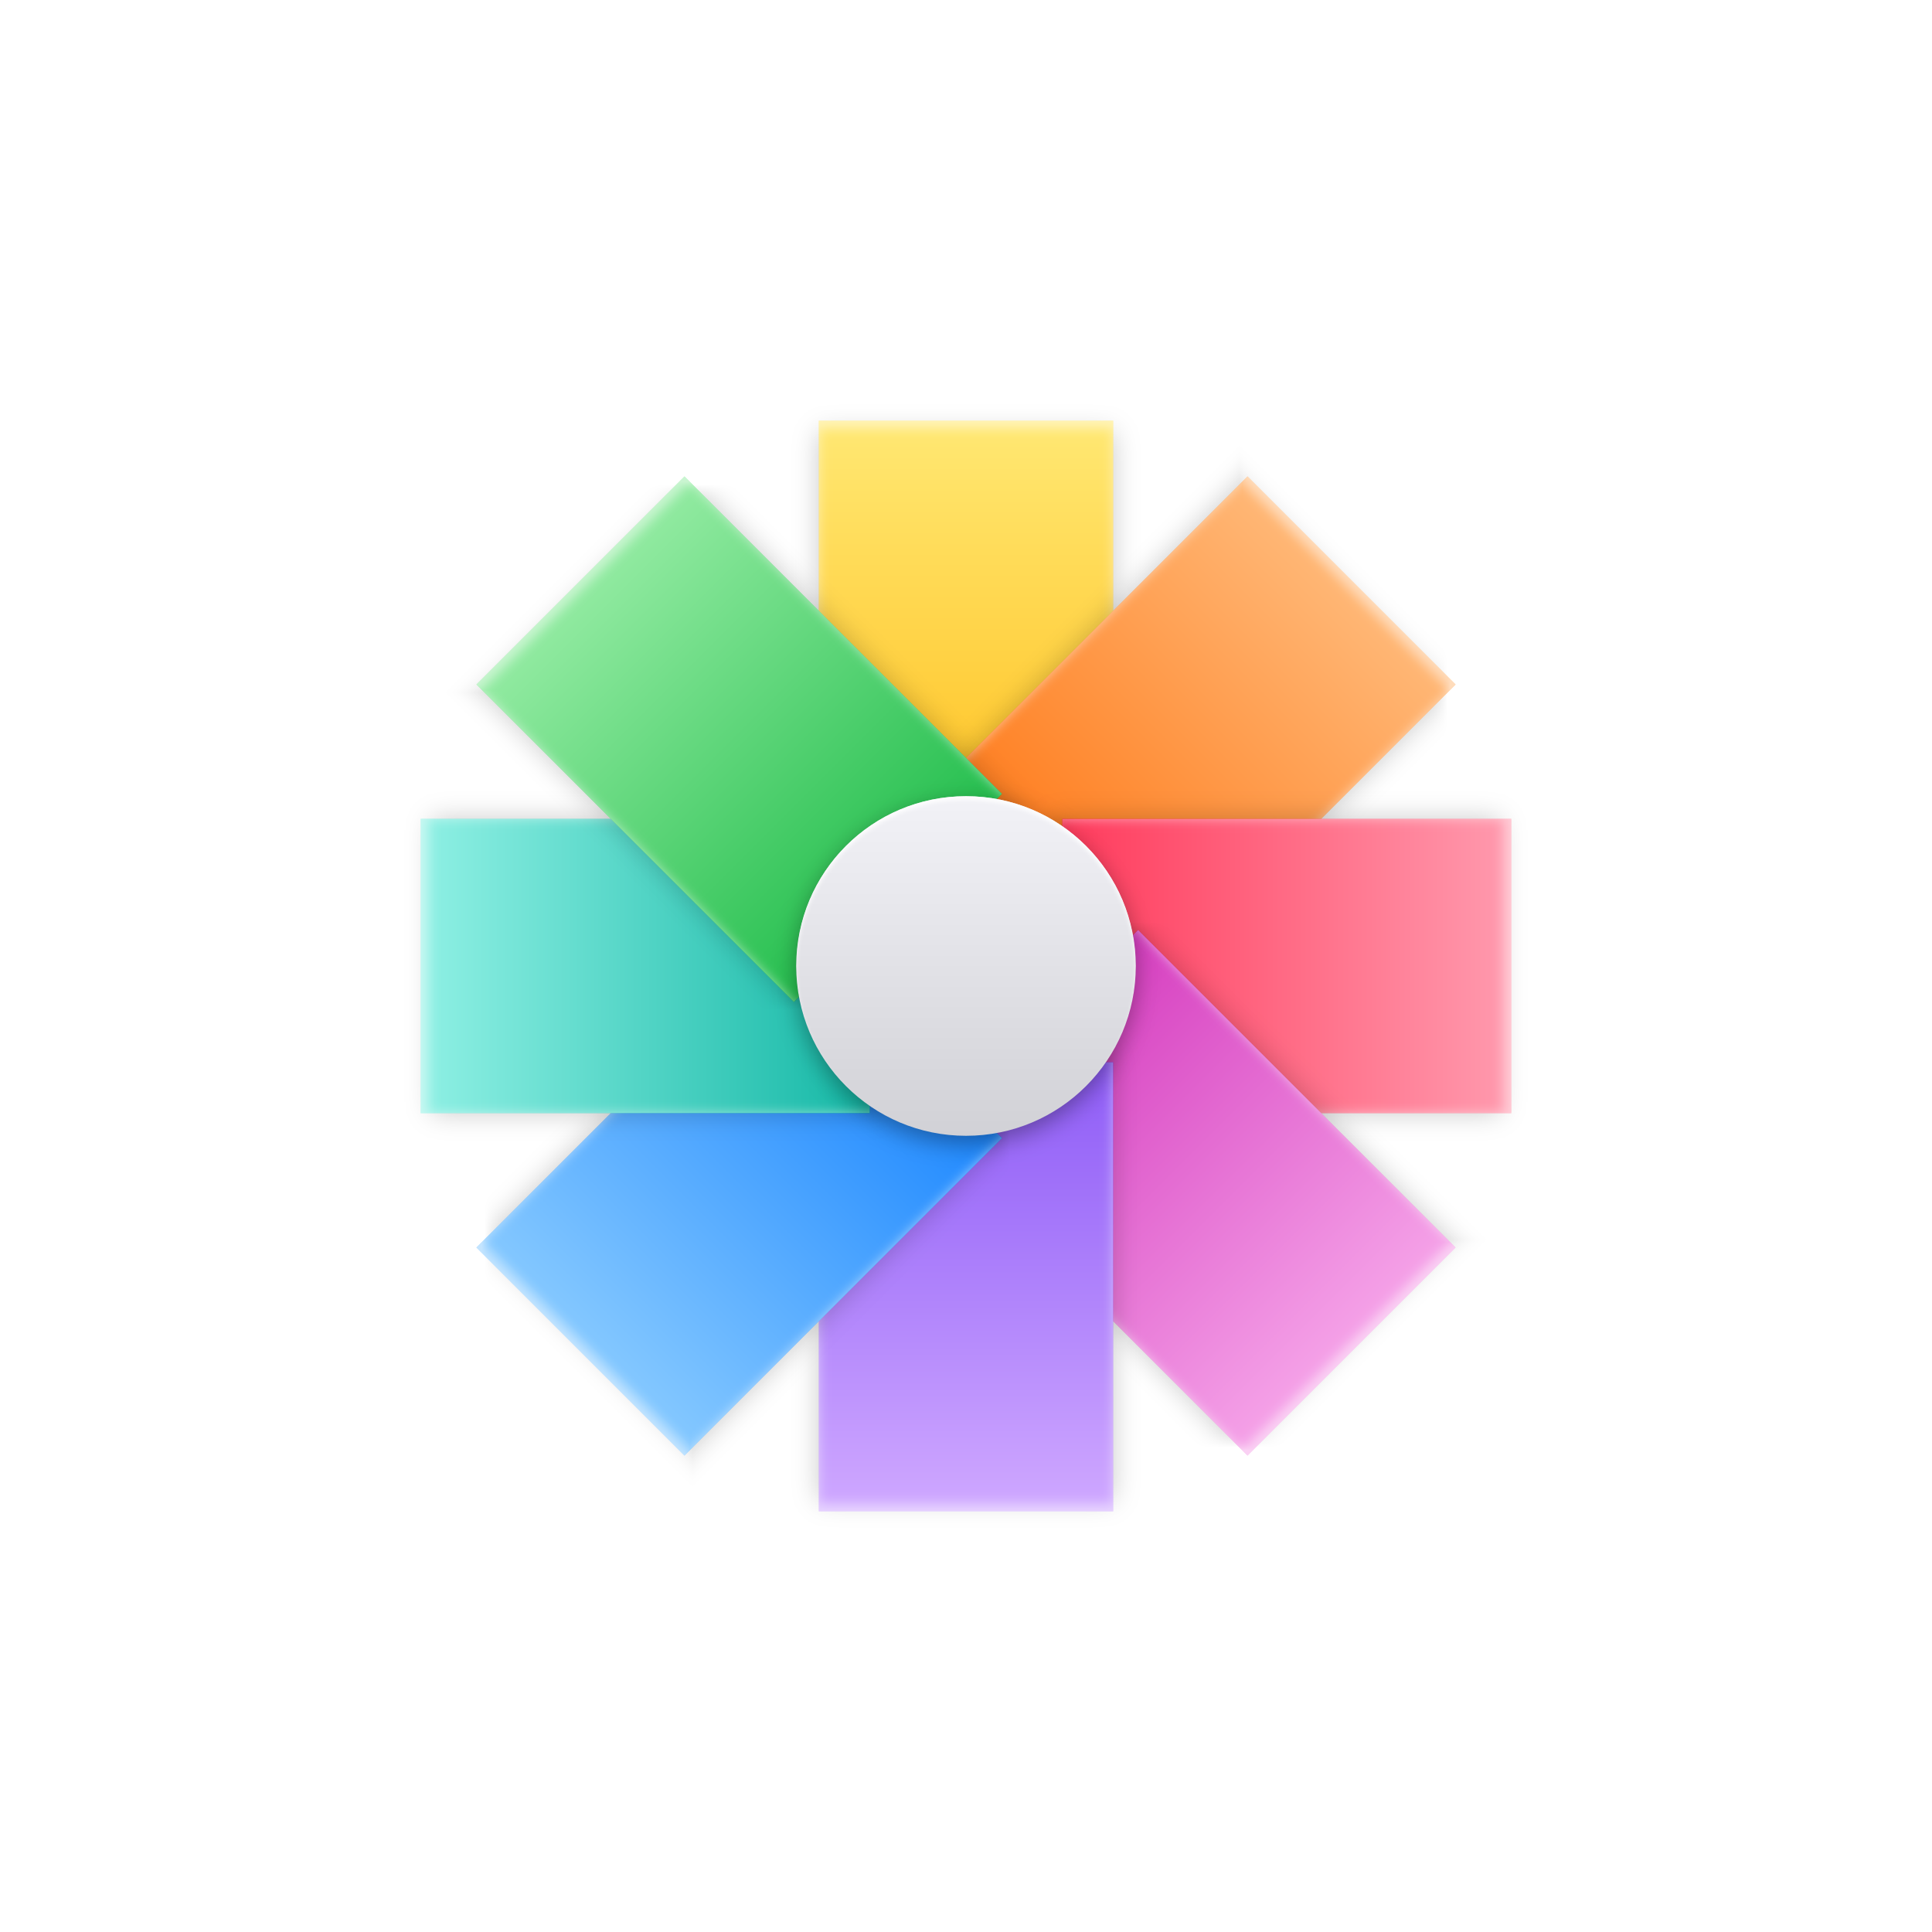
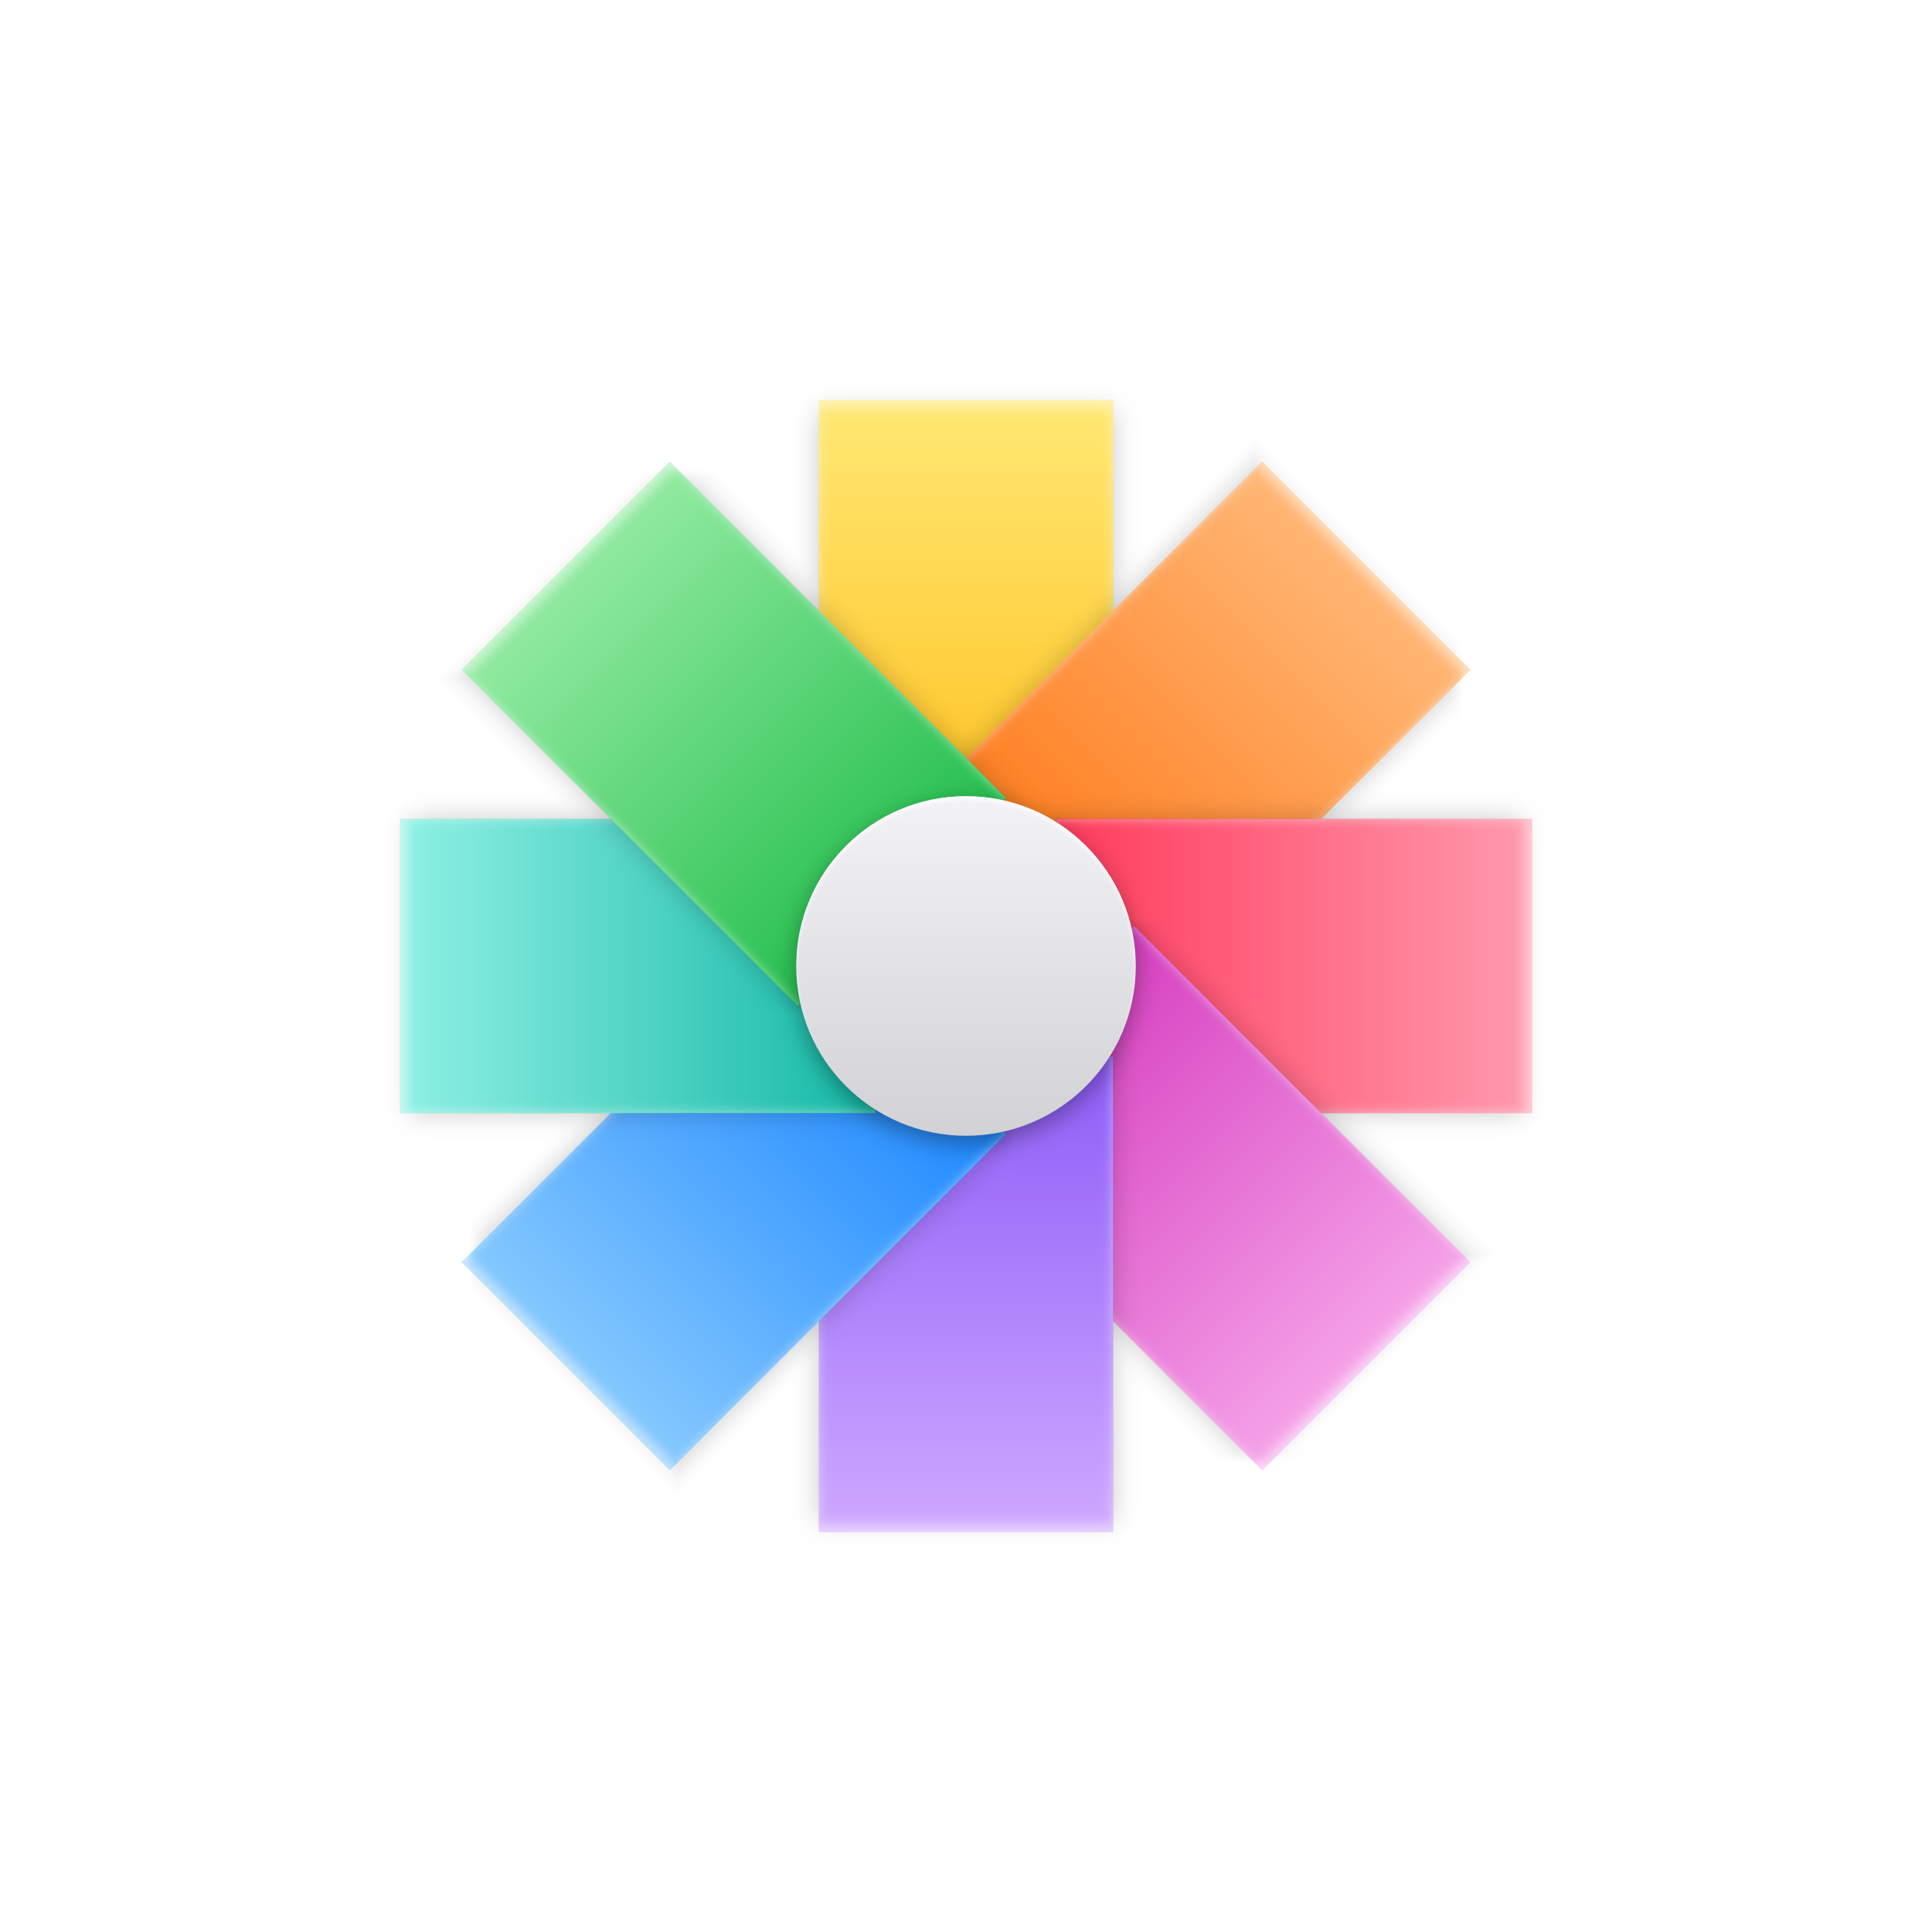
<svg xmlns="http://www.w3.org/2000/svg" xmlns:xlink="http://www.w3.org/1999/xlink" width="1024px" height="1024px" viewBox="0 0 1024 1024" version="1.1">
  <defs>
-     <path d="M590,323.69 L661.2,252.492 L771.508,362.8 L700.308,434 L801,434 L801,590 L700.309,590 L771.508,661.2 L661.2,771.508 L590,700.308 L590,801 L434,801 L434,700.307 L362.8,771.508 L252.492,661.2 L323.69,590 L223,590 L223,434 L323.69,433.999 L252.492,362.8 L362.8,252.492 L434,323.691 L434,223 L590,223 Z" id="path-1" />
+     <path d="M590,323.69 L668.978,244.714 L779.286,355.022 L700.308,434 L812,434 L812,590 L700.309,590 L779.286,668.978 L668.978,779.286 L590,700.309 L590,812 L434,812 L434,700.308 L355.022,779.286 L244.714,668.978 L323.69,590 L212,590 L212,434 L323.69,433.999 L244.714,355.022 L355.022,244.714 L434,323.691 L434,212 L590,212 Z" id="path-1" />
    <linearGradient x1="50%" y1="0%" x2="50%" y2="100%" id="linearGradient-2">
      <stop stop-color="#FFE873" offset="0%" />
      <stop stop-color="#FFBE1A" offset="100%" />
    </linearGradient>
-     <rect id="path-3" x="434" y="223" width="156" height="238" />
-     <filter x="-15.4%" y="-7.6%" width="130.8%" height="120.2%" filterUnits="objectBoundingBox" id="filter-4">
+     <rect id="path-3" x="434" y="212" width="156" height="252" />
+     <filter x="-15.4%" y="-7.1%" width="130.8%" height="119.0%" filterUnits="objectBoundingBox" id="filter-4">
      <feOffset dx="0" dy="6" in="SourceAlpha" result="shadowOffsetOuter1" />
      <feGaussianBlur stdDeviation="7" in="shadowOffsetOuter1" result="shadowBlurOuter1" />
      <feColorMatrix values="0 0 0 0 0   0 0 0 0 0   0 0 0 0 0  0 0 0 0.208 0" type="matrix" in="shadowBlurOuter1" />
    </filter>
-     <filter x="-12.2%" y="-5.5%" width="124.4%" height="116.0%" filterUnits="objectBoundingBox" id="filter-5">
+     <filter x="-12.2%" y="-5.2%" width="124.4%" height="115.1%" filterUnits="objectBoundingBox" id="filter-5">
      <feGaussianBlur stdDeviation="3" in="SourceAlpha" result="shadowBlurInner1" />
      <feOffset dx="0" dy="4" in="shadowBlurInner1" result="shadowOffsetInner1" />
      <feComposite in="shadowOffsetInner1" in2="SourceAlpha" operator="arithmetic" k2="-1" k3="1" result="shadowInnerInner1" />
      <feColorMatrix values="0 0 0 0 1   0 0 0 0 1   0 0 0 0 1  0 0 0 0.502 0" type="matrix" in="shadowInnerInner1" />
    </filter>
    <linearGradient x1="50%" y1="0%" x2="50%" y2="100%" id="linearGradient-6">
      <stop stop-color="#FFB877" offset="0%" />
      <stop stop-color="#FF7A1A" offset="100%" />
    </linearGradient>
-     <rect id="path-7" x="554.208" y="272.792" width="156" height="238" />
-     <filter x="-15.4%" y="-7.6%" width="130.8%" height="120.2%" filterUnits="objectBoundingBox" id="filter-8">
+     <rect id="path-7" x="557.037" y="262.963" width="156" height="252" />
+     <filter x="-15.4%" y="-7.1%" width="130.8%" height="119.0%" filterUnits="objectBoundingBox" id="filter-8">
      <feOffset dx="0" dy="6" in="SourceAlpha" result="shadowOffsetOuter1" />
      <feGaussianBlur stdDeviation="7" in="shadowOffsetOuter1" result="shadowBlurOuter1" />
      <feColorMatrix values="0 0 0 0 0   0 0 0 0 0   0 0 0 0 0  0 0 0 0.208 0" type="matrix" in="shadowBlurOuter1" />
    </filter>
-     <filter x="-12.2%" y="-5.5%" width="124.4%" height="116.0%" filterUnits="objectBoundingBox" id="filter-9">
+     <filter x="-12.2%" y="-5.2%" width="124.4%" height="115.1%" filterUnits="objectBoundingBox" id="filter-9">
      <feGaussianBlur stdDeviation="3" in="SourceAlpha" result="shadowBlurInner1" />
      <feOffset dx="0" dy="4" in="shadowBlurInner1" result="shadowOffsetInner1" />
      <feComposite in="shadowOffsetInner1" in2="SourceAlpha" operator="arithmetic" k2="-1" k3="1" result="shadowInnerInner1" />
      <feColorMatrix values="0 0 0 0 1   0 0 0 0 1   0 0 0 0 1  0 0 0 0.502 0" type="matrix" in="shadowInnerInner1" />
    </filter>
    <linearGradient x1="50%" y1="0%" x2="50%" y2="100%" id="linearGradient-10">
      <stop stop-color="#FF9AAE" offset="0%" />
      <stop stop-color="#FF3B5C" offset="100%" />
    </linearGradient>
-     <rect id="path-11" x="604" y="393" width="156" height="238" />
-     <filter x="-15.4%" y="-7.6%" width="130.8%" height="120.2%" filterUnits="objectBoundingBox" id="filter-12">
+     <rect id="path-11" x="608" y="386" width="156" height="252" />
+     <filter x="-15.4%" y="-7.1%" width="130.8%" height="119.0%" filterUnits="objectBoundingBox" id="filter-12">
      <feOffset dx="0" dy="6" in="SourceAlpha" result="shadowOffsetOuter1" />
      <feGaussianBlur stdDeviation="7" in="shadowOffsetOuter1" result="shadowBlurOuter1" />
      <feColorMatrix values="0 0 0 0 0   0 0 0 0 0   0 0 0 0 0  0 0 0 0.208 0" type="matrix" in="shadowBlurOuter1" />
    </filter>
-     <filter x="-12.2%" y="-5.5%" width="124.4%" height="116.0%" filterUnits="objectBoundingBox" id="filter-13">
+     <filter x="-12.2%" y="-5.2%" width="124.4%" height="115.1%" filterUnits="objectBoundingBox" id="filter-13">
      <feGaussianBlur stdDeviation="3" in="SourceAlpha" result="shadowBlurInner1" />
      <feOffset dx="0" dy="4" in="shadowBlurInner1" result="shadowOffsetInner1" />
      <feComposite in="shadowOffsetInner1" in2="SourceAlpha" operator="arithmetic" k2="-1" k3="1" result="shadowInnerInner1" />
      <feColorMatrix values="0 0 0 0 1   0 0 0 0 1   0 0 0 0 1  0 0 0 0.502 0" type="matrix" in="shadowInnerInner1" />
    </filter>
    <linearGradient x1="50%" y1="0%" x2="50%" y2="100%" id="linearGradient-14">
      <stop stop-color="#F5A3E8" offset="0%" />
      <stop stop-color="#D63FC0" offset="100%" />
    </linearGradient>
-     <rect id="path-15" x="554.208" y="513.208" width="156" height="238" />
-     <filter x="-15.4%" y="-7.6%" width="130.8%" height="120.2%" filterUnits="objectBoundingBox" id="filter-16">
+     <rect id="path-15" x="557.037" y="509.037" width="156" height="252" />
+     <filter x="-15.4%" y="-7.1%" width="130.8%" height="119.0%" filterUnits="objectBoundingBox" id="filter-16">
      <feOffset dx="0" dy="6" in="SourceAlpha" result="shadowOffsetOuter1" />
      <feGaussianBlur stdDeviation="7" in="shadowOffsetOuter1" result="shadowBlurOuter1" />
      <feColorMatrix values="0 0 0 0 0   0 0 0 0 0   0 0 0 0 0  0 0 0 0.208 0" type="matrix" in="shadowBlurOuter1" />
    </filter>
-     <filter x="-12.2%" y="-5.5%" width="124.4%" height="116.0%" filterUnits="objectBoundingBox" id="filter-17">
+     <filter x="-12.2%" y="-5.2%" width="124.4%" height="115.1%" filterUnits="objectBoundingBox" id="filter-17">
      <feGaussianBlur stdDeviation="3" in="SourceAlpha" result="shadowBlurInner1" />
      <feOffset dx="0" dy="4" in="shadowBlurInner1" result="shadowOffsetInner1" />
      <feComposite in="shadowOffsetInner1" in2="SourceAlpha" operator="arithmetic" k2="-1" k3="1" result="shadowInnerInner1" />
      <feColorMatrix values="0 0 0 0 1   0 0 0 0 1   0 0 0 0 1  0 0 0 0.502 0" type="matrix" in="shadowInnerInner1" />
    </filter>
    <linearGradient x1="50%" y1="0%" x2="50%" y2="100%" id="linearGradient-18">
      <stop stop-color="#CFA8FF" offset="0%" />
      <stop stop-color="#8E5CF7" offset="100%" />
    </linearGradient>
-     <rect id="path-19" x="434" y="563" width="156" height="238" />
-     <filter x="-15.4%" y="-7.6%" width="130.8%" height="120.2%" filterUnits="objectBoundingBox" id="filter-20">
+     <rect id="path-19" x="434" y="560" width="156" height="252" />
+     <filter x="-15.4%" y="-7.1%" width="130.8%" height="119.0%" filterUnits="objectBoundingBox" id="filter-20">
      <feOffset dx="0" dy="6" in="SourceAlpha" result="shadowOffsetOuter1" />
      <feGaussianBlur stdDeviation="7" in="shadowOffsetOuter1" result="shadowBlurOuter1" />
      <feColorMatrix values="0 0 0 0 0   0 0 0 0 0   0 0 0 0 0  0 0 0 0.208 0" type="matrix" in="shadowBlurOuter1" />
    </filter>
-     <filter x="-12.2%" y="-5.5%" width="124.4%" height="116.0%" filterUnits="objectBoundingBox" id="filter-21">
+     <filter x="-12.2%" y="-5.2%" width="124.4%" height="115.1%" filterUnits="objectBoundingBox" id="filter-21">
      <feGaussianBlur stdDeviation="3" in="SourceAlpha" result="shadowBlurInner1" />
      <feOffset dx="0" dy="4" in="shadowBlurInner1" result="shadowOffsetInner1" />
      <feComposite in="shadowOffsetInner1" in2="SourceAlpha" operator="arithmetic" k2="-1" k3="1" result="shadowInnerInner1" />
      <feColorMatrix values="0 0 0 0 1   0 0 0 0 1   0 0 0 0 1  0 0 0 0.502 0" type="matrix" in="shadowInnerInner1" />
    </filter>
    <linearGradient x1="50%" y1="0%" x2="50%" y2="100%" id="linearGradient-22">
      <stop stop-color="#86C9FF" offset="0%" />
      <stop stop-color="#1E88FF" offset="100%" />
    </linearGradient>
-     <rect id="path-23" x="313.792" y="513.208" width="156" height="238" />
-     <filter x="-15.4%" y="-7.6%" width="130.8%" height="120.2%" filterUnits="objectBoundingBox" id="filter-24">
+     <rect id="path-23" x="310.963" y="509.037" width="156" height="252" />
+     <filter x="-15.4%" y="-7.1%" width="130.8%" height="119.0%" filterUnits="objectBoundingBox" id="filter-24">
      <feOffset dx="0" dy="6" in="SourceAlpha" result="shadowOffsetOuter1" />
      <feGaussianBlur stdDeviation="7" in="shadowOffsetOuter1" result="shadowBlurOuter1" />
      <feColorMatrix values="0 0 0 0 0   0 0 0 0 0   0 0 0 0 0  0 0 0 0.208 0" type="matrix" in="shadowBlurOuter1" />
    </filter>
-     <filter x="-12.2%" y="-5.5%" width="124.4%" height="116.0%" filterUnits="objectBoundingBox" id="filter-25">
+     <filter x="-12.2%" y="-5.2%" width="124.4%" height="115.1%" filterUnits="objectBoundingBox" id="filter-25">
      <feGaussianBlur stdDeviation="3" in="SourceAlpha" result="shadowBlurInner1" />
      <feOffset dx="0" dy="4" in="shadowBlurInner1" result="shadowOffsetInner1" />
      <feComposite in="shadowOffsetInner1" in2="SourceAlpha" operator="arithmetic" k2="-1" k3="1" result="shadowInnerInner1" />
      <feColorMatrix values="0 0 0 0 1   0 0 0 0 1   0 0 0 0 1  0 0 0 0.502 0" type="matrix" in="shadowInnerInner1" />
    </filter>
    <linearGradient x1="50%" y1="0%" x2="50%" y2="100%" id="linearGradient-26">
      <stop stop-color="#8FF0E4" offset="0%" />
      <stop stop-color="#14B8A6" offset="100%" />
    </linearGradient>
-     <rect id="path-27" x="264" y="393" width="156" height="238" />
-     <filter x="-15.4%" y="-7.6%" width="130.8%" height="120.2%" filterUnits="objectBoundingBox" id="filter-28">
+     <rect id="path-27" x="260" y="386" width="156" height="252" />
+     <filter x="-15.4%" y="-7.1%" width="130.8%" height="119.0%" filterUnits="objectBoundingBox" id="filter-28">
      <feOffset dx="0" dy="6" in="SourceAlpha" result="shadowOffsetOuter1" />
      <feGaussianBlur stdDeviation="7" in="shadowOffsetOuter1" result="shadowBlurOuter1" />
      <feColorMatrix values="0 0 0 0 0   0 0 0 0 0   0 0 0 0 0  0 0 0 0.208 0" type="matrix" in="shadowBlurOuter1" />
    </filter>
-     <filter x="-12.2%" y="-5.5%" width="124.4%" height="116.0%" filterUnits="objectBoundingBox" id="filter-29">
+     <filter x="-12.2%" y="-5.2%" width="124.4%" height="115.1%" filterUnits="objectBoundingBox" id="filter-29">
      <feGaussianBlur stdDeviation="3" in="SourceAlpha" result="shadowBlurInner1" />
      <feOffset dx="0" dy="4" in="shadowBlurInner1" result="shadowOffsetInner1" />
      <feComposite in="shadowOffsetInner1" in2="SourceAlpha" operator="arithmetic" k2="-1" k3="1" result="shadowInnerInner1" />
      <feColorMatrix values="0 0 0 0 1   0 0 0 0 1   0 0 0 0 1  0 0 0 0.502 0" type="matrix" in="shadowInnerInner1" />
    </filter>
    <linearGradient x1="50%" y1="0%" x2="50%" y2="100%" id="linearGradient-30">
      <stop stop-color="#93EBA2" offset="0%" />
      <stop stop-color="#26BF4F" offset="100%" />
    </linearGradient>
-     <rect id="path-31" x="313.792" y="272.792" width="156" height="238" />
-     <filter x="-15.4%" y="-7.6%" width="130.8%" height="120.2%" filterUnits="objectBoundingBox" id="filter-32">
+     <rect id="path-31" x="310.963" y="262.963" width="156" height="252" />
+     <filter x="-15.4%" y="-7.1%" width="130.8%" height="119.0%" filterUnits="objectBoundingBox" id="filter-32">
      <feOffset dx="0" dy="6" in="SourceAlpha" result="shadowOffsetOuter1" />
      <feGaussianBlur stdDeviation="7" in="shadowOffsetOuter1" result="shadowBlurOuter1" />
      <feColorMatrix values="0 0 0 0 0   0 0 0 0 0   0 0 0 0 0  0 0 0 0.208 0" type="matrix" in="shadowBlurOuter1" />
    </filter>
-     <filter x="-12.2%" y="-5.5%" width="124.4%" height="116.0%" filterUnits="objectBoundingBox" id="filter-33">
+     <filter x="-12.2%" y="-5.2%" width="124.4%" height="115.1%" filterUnits="objectBoundingBox" id="filter-33">
      <feGaussianBlur stdDeviation="3" in="SourceAlpha" result="shadowBlurInner1" />
      <feOffset dx="0" dy="4" in="shadowBlurInner1" result="shadowOffsetInner1" />
      <feComposite in="shadowOffsetInner1" in2="SourceAlpha" operator="arithmetic" k2="-1" k3="1" result="shadowInnerInner1" />
      <feColorMatrix values="0 0 0 0 1   0 0 0 0 1   0 0 0 0 1  0 0 0 0.502 0" type="matrix" in="shadowInnerInner1" />
    </filter>
    <linearGradient x1="50%" y1="0%" x2="50%" y2="100%" id="linearGradient-34">
      <stop stop-color="#F2F2F7" offset="0%" />
      <stop stop-color="#D1D1D6" offset="100%" />
    </linearGradient>
    <circle id="path-35" cx="512" cy="512" r="90" />
    <filter x="-11.1%" y="-8.9%" width="122.2%" height="122.2%" filterUnits="objectBoundingBox" id="filter-36">
      <feOffset dx="0" dy="4" in="SourceAlpha" result="shadowOffsetOuter1" />
      <feGaussianBlur stdDeviation="6" in="shadowOffsetOuter1" result="shadowBlurOuter1" />
      <feColorMatrix values="0 0 0 0 0   0 0 0 0 0   0 0 0 0 0  0 0 0 0.341 0" type="matrix" in="shadowBlurOuter1" />
    </filter>
    <filter x="-7.8%" y="-5.6%" width="115.6%" height="115.6%" filterUnits="objectBoundingBox" id="filter-37">
      <feGaussianBlur stdDeviation="1" in="SourceAlpha" result="shadowBlurInner1" />
      <feOffset dx="0" dy="2" in="shadowBlurInner1" result="shadowOffsetInner1" />
      <feComposite in="shadowOffsetInner1" in2="SourceAlpha" operator="arithmetic" k2="-1" k3="1" result="shadowInnerInner1" />
      <feColorMatrix values="0 0 0 0 1   0 0 0 0 1   0 0 0 0 1  0 0 0 0.8 0" type="matrix" in="shadowInnerInner1" />
    </filter>
  </defs>
  <g id="foreground-dark" stroke="none" fill="none" xlink:href="#path-1" fill-rule="evenodd" stroke-width="1">
    <g id="Flower">
      <g id="Petal-1">
        <use fill="black" fill-opacity="1" filter="url(#filter-4)" xlink:href="#path-3" />
        <use fill="url(#linearGradient-2)" fill-rule="evenodd" xlink:href="#path-3" />
        <use fill="black" fill-opacity="1" filter="url(#filter-5)" xlink:href="#path-3" />
      </g>
-       <g id="Petal-2" transform="translate(632.2082, 391.7918) rotate(45) translate(-632.2082, -391.7918)">
+       <g id="Petal-2" transform="translate(635.0366, 388.9634) rotate(45) translate(-635.0366, -388.9634)">
        <use fill="black" fill-opacity="1" filter="url(#filter-8)" xlink:href="#path-7" />
        <use fill="url(#linearGradient-6)" fill-rule="evenodd" xlink:href="#path-7" />
        <use fill="black" fill-opacity="1" filter="url(#filter-9)" xlink:href="#path-7" />
      </g>
-       <g id="Petal-3" transform="translate(682, 512) rotate(90) translate(-682, -512)">
+       <g id="Petal-3" transform="translate(686, 512) rotate(90) translate(-686, -512)">
        <use fill="black" fill-opacity="1" filter="url(#filter-12)" xlink:href="#path-11" />
        <use fill="url(#linearGradient-10)" fill-rule="evenodd" xlink:href="#path-11" />
        <use fill="black" fill-opacity="1" filter="url(#filter-13)" xlink:href="#path-11" />
      </g>
-       <g id="Petal-4" transform="translate(632.2082, 632.2082) rotate(135) translate(-632.2082, -632.2082)">
+       <g id="Petal-4" transform="translate(635.0366, 635.0366) rotate(135) translate(-635.0366, -635.0366)">
        <use fill="black" fill-opacity="1" filter="url(#filter-16)" xlink:href="#path-15" />
        <use fill="url(#linearGradient-14)" fill-rule="evenodd" xlink:href="#path-15" />
        <use fill="black" fill-opacity="1" filter="url(#filter-17)" xlink:href="#path-15" />
      </g>
-       <g id="Petal-5" transform="translate(512, 682) rotate(180) translate(-512, -682)">
+       <g id="Petal-5" transform="translate(512, 686) rotate(180) translate(-512, -686)">
        <use fill="black" fill-opacity="1" filter="url(#filter-20)" xlink:href="#path-19" />
        <use fill="url(#linearGradient-18)" fill-rule="evenodd" xlink:href="#path-19" />
        <use fill="black" fill-opacity="1" filter="url(#filter-21)" xlink:href="#path-19" />
      </g>
-       <g id="Petal-6" transform="translate(391.7918, 632.2082) rotate(225) translate(-391.7918, -632.2082)">
+       <g id="Petal-6" transform="translate(388.9634, 635.0366) rotate(225) translate(-388.9634, -635.0366)">
        <use fill="black" fill-opacity="1" filter="url(#filter-24)" xlink:href="#path-23" />
        <use fill="url(#linearGradient-22)" fill-rule="evenodd" xlink:href="#path-23" />
        <use fill="black" fill-opacity="1" filter="url(#filter-25)" xlink:href="#path-23" />
      </g>
-       <g id="Petal-7" transform="translate(342, 512) rotate(270) translate(-342, -512)">
+       <g id="Petal-7" transform="translate(338, 512) rotate(270) translate(-338, -512)">
        <use fill="black" fill-opacity="1" filter="url(#filter-28)" xlink:href="#path-27" />
        <use fill="url(#linearGradient-26)" fill-rule="evenodd" xlink:href="#path-27" />
        <use fill="black" fill-opacity="1" filter="url(#filter-29)" xlink:href="#path-27" />
      </g>
-       <g id="Petal-8" transform="translate(391.7918, 391.7918) rotate(315) translate(-391.7918, -391.7918)">
+       <g id="Petal-8" transform="translate(388.9634, 388.9634) rotate(315) translate(-388.9634, -388.9634)">
        <use fill="black" fill-opacity="1" filter="url(#filter-32)" xlink:href="#path-31" />
        <use fill="url(#linearGradient-30)" fill-rule="evenodd" xlink:href="#path-31" />
        <use fill="black" fill-opacity="1" filter="url(#filter-33)" xlink:href="#path-31" />
      </g>
      <g id="Center">
        <use fill="black" fill-opacity="1" filter="url(#filter-36)" xlink:href="#path-35" />
        <use fill="url(#linearGradient-34)" fill-rule="evenodd" xlink:href="#path-35" />
        <use fill="black" fill-opacity="1" filter="url(#filter-37)" xlink:href="#path-35" />
      </g>
    </g>
  </g>
</svg>
